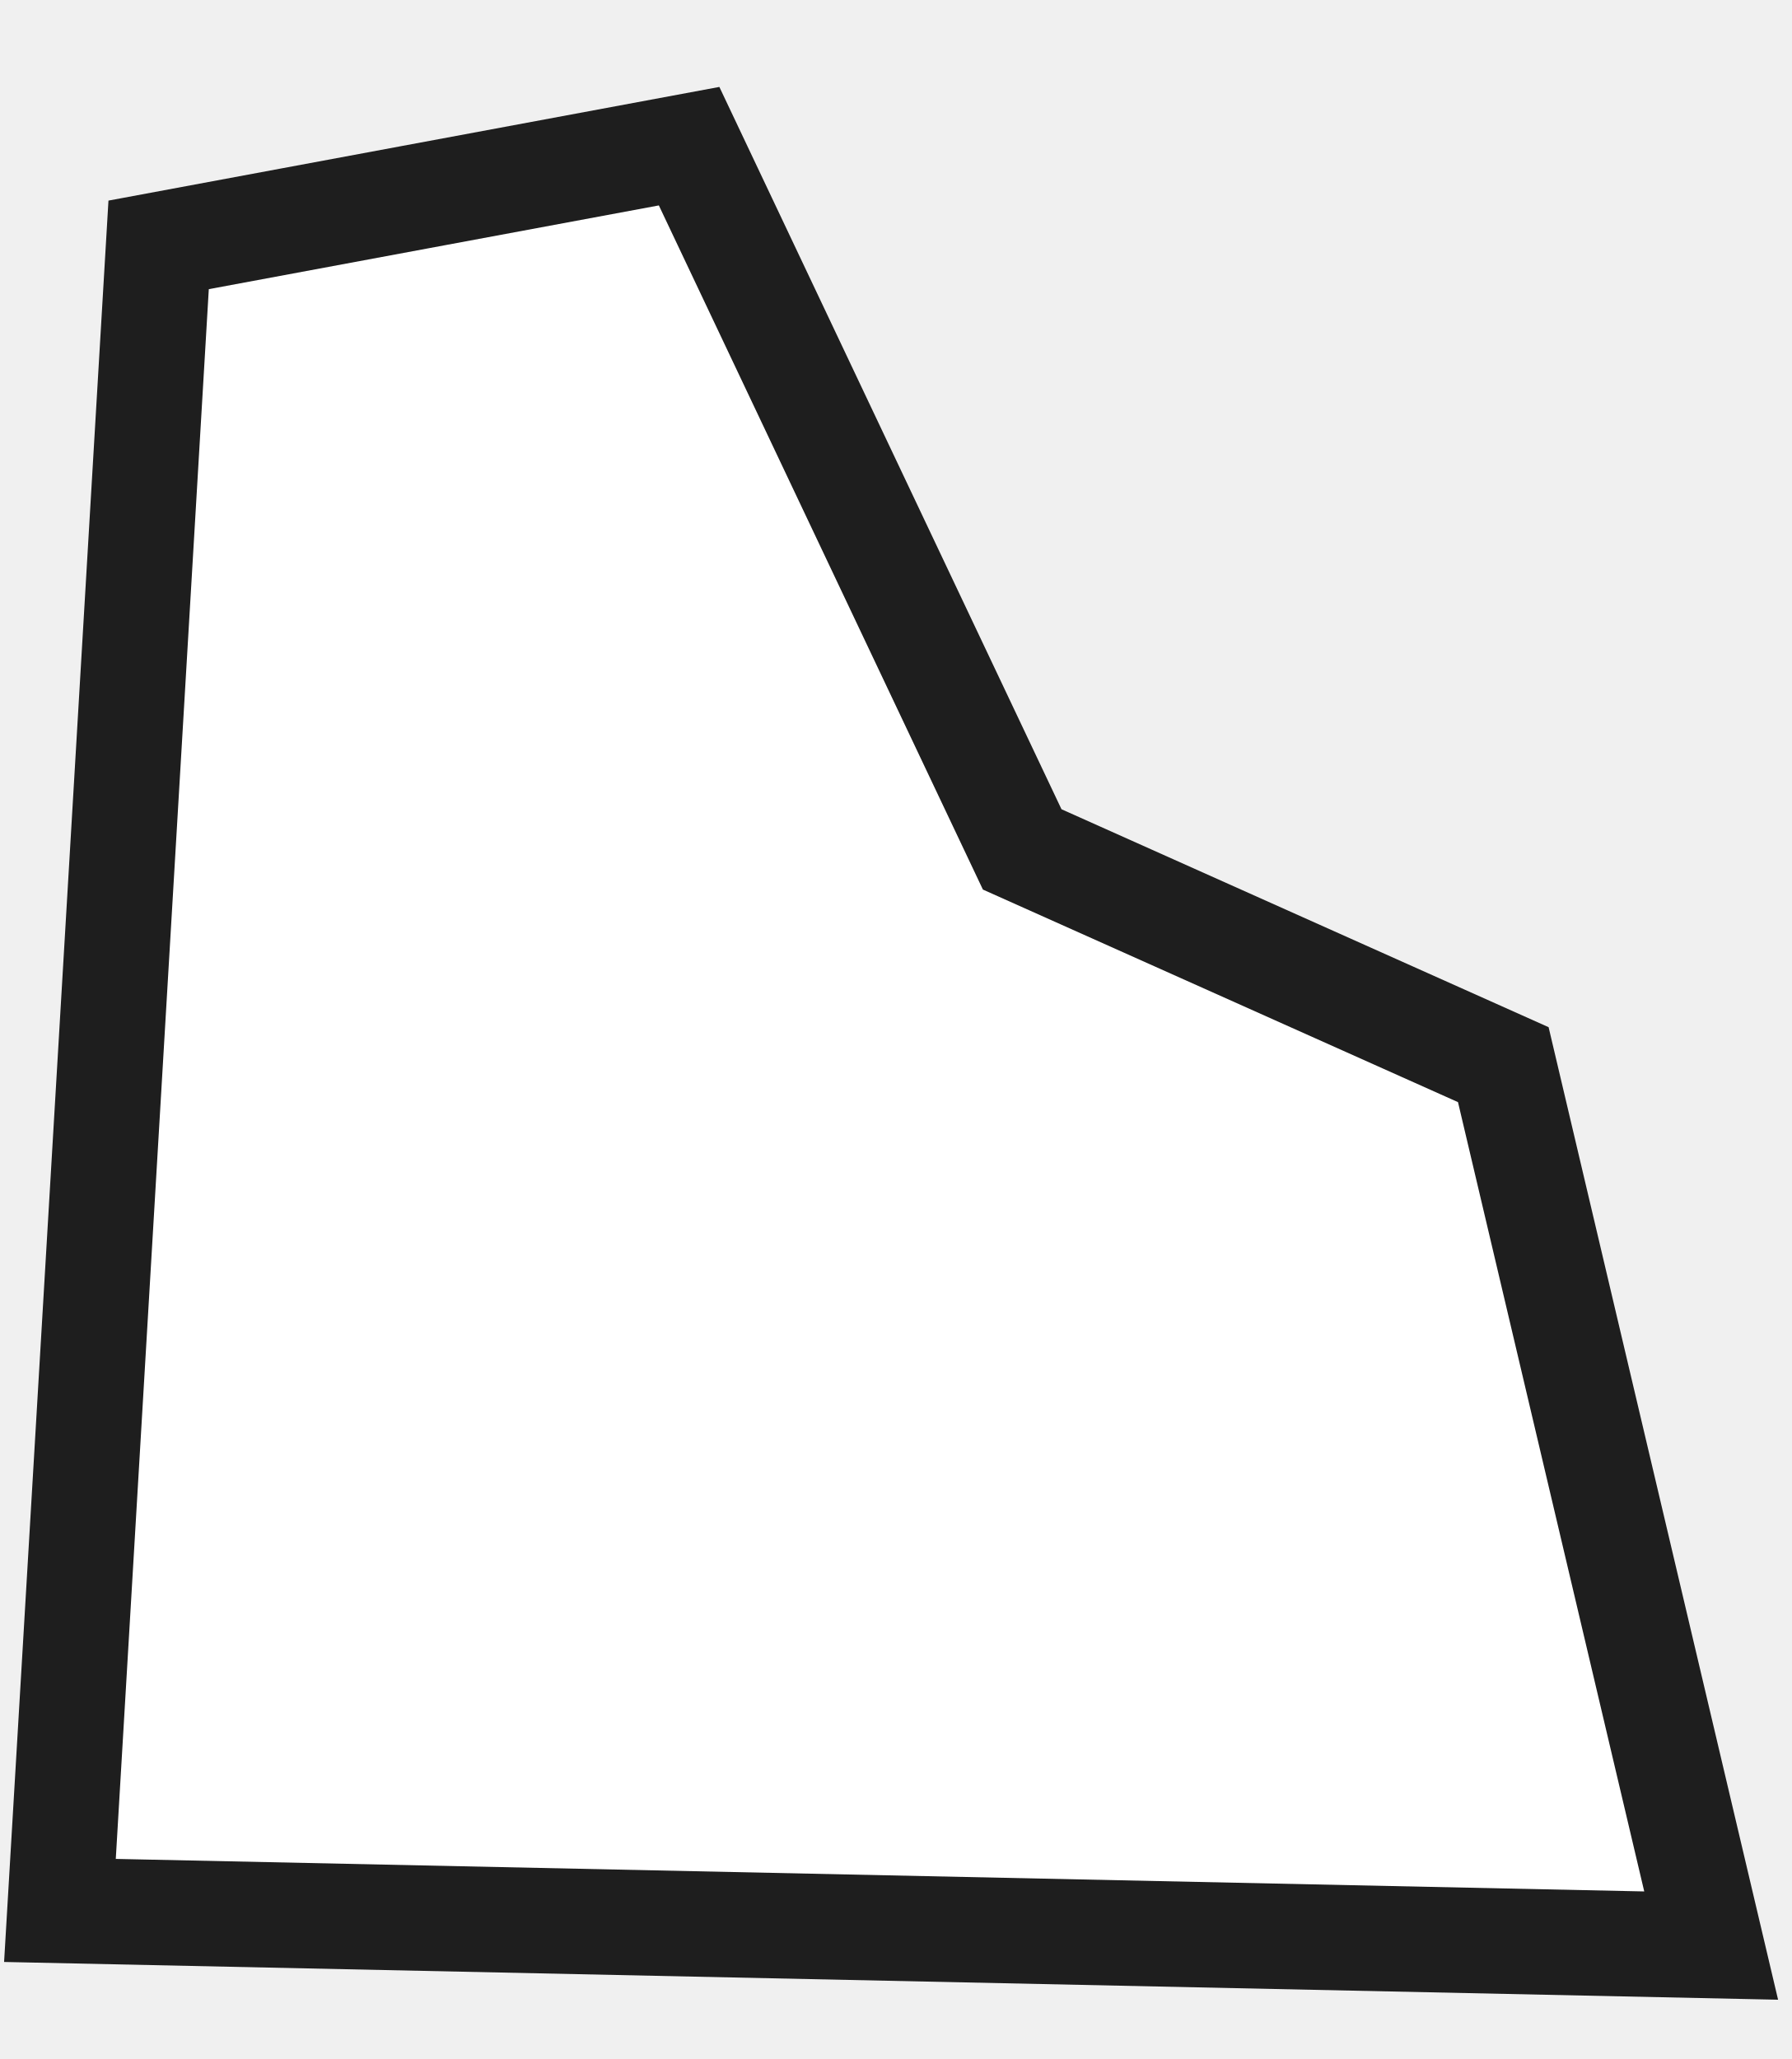
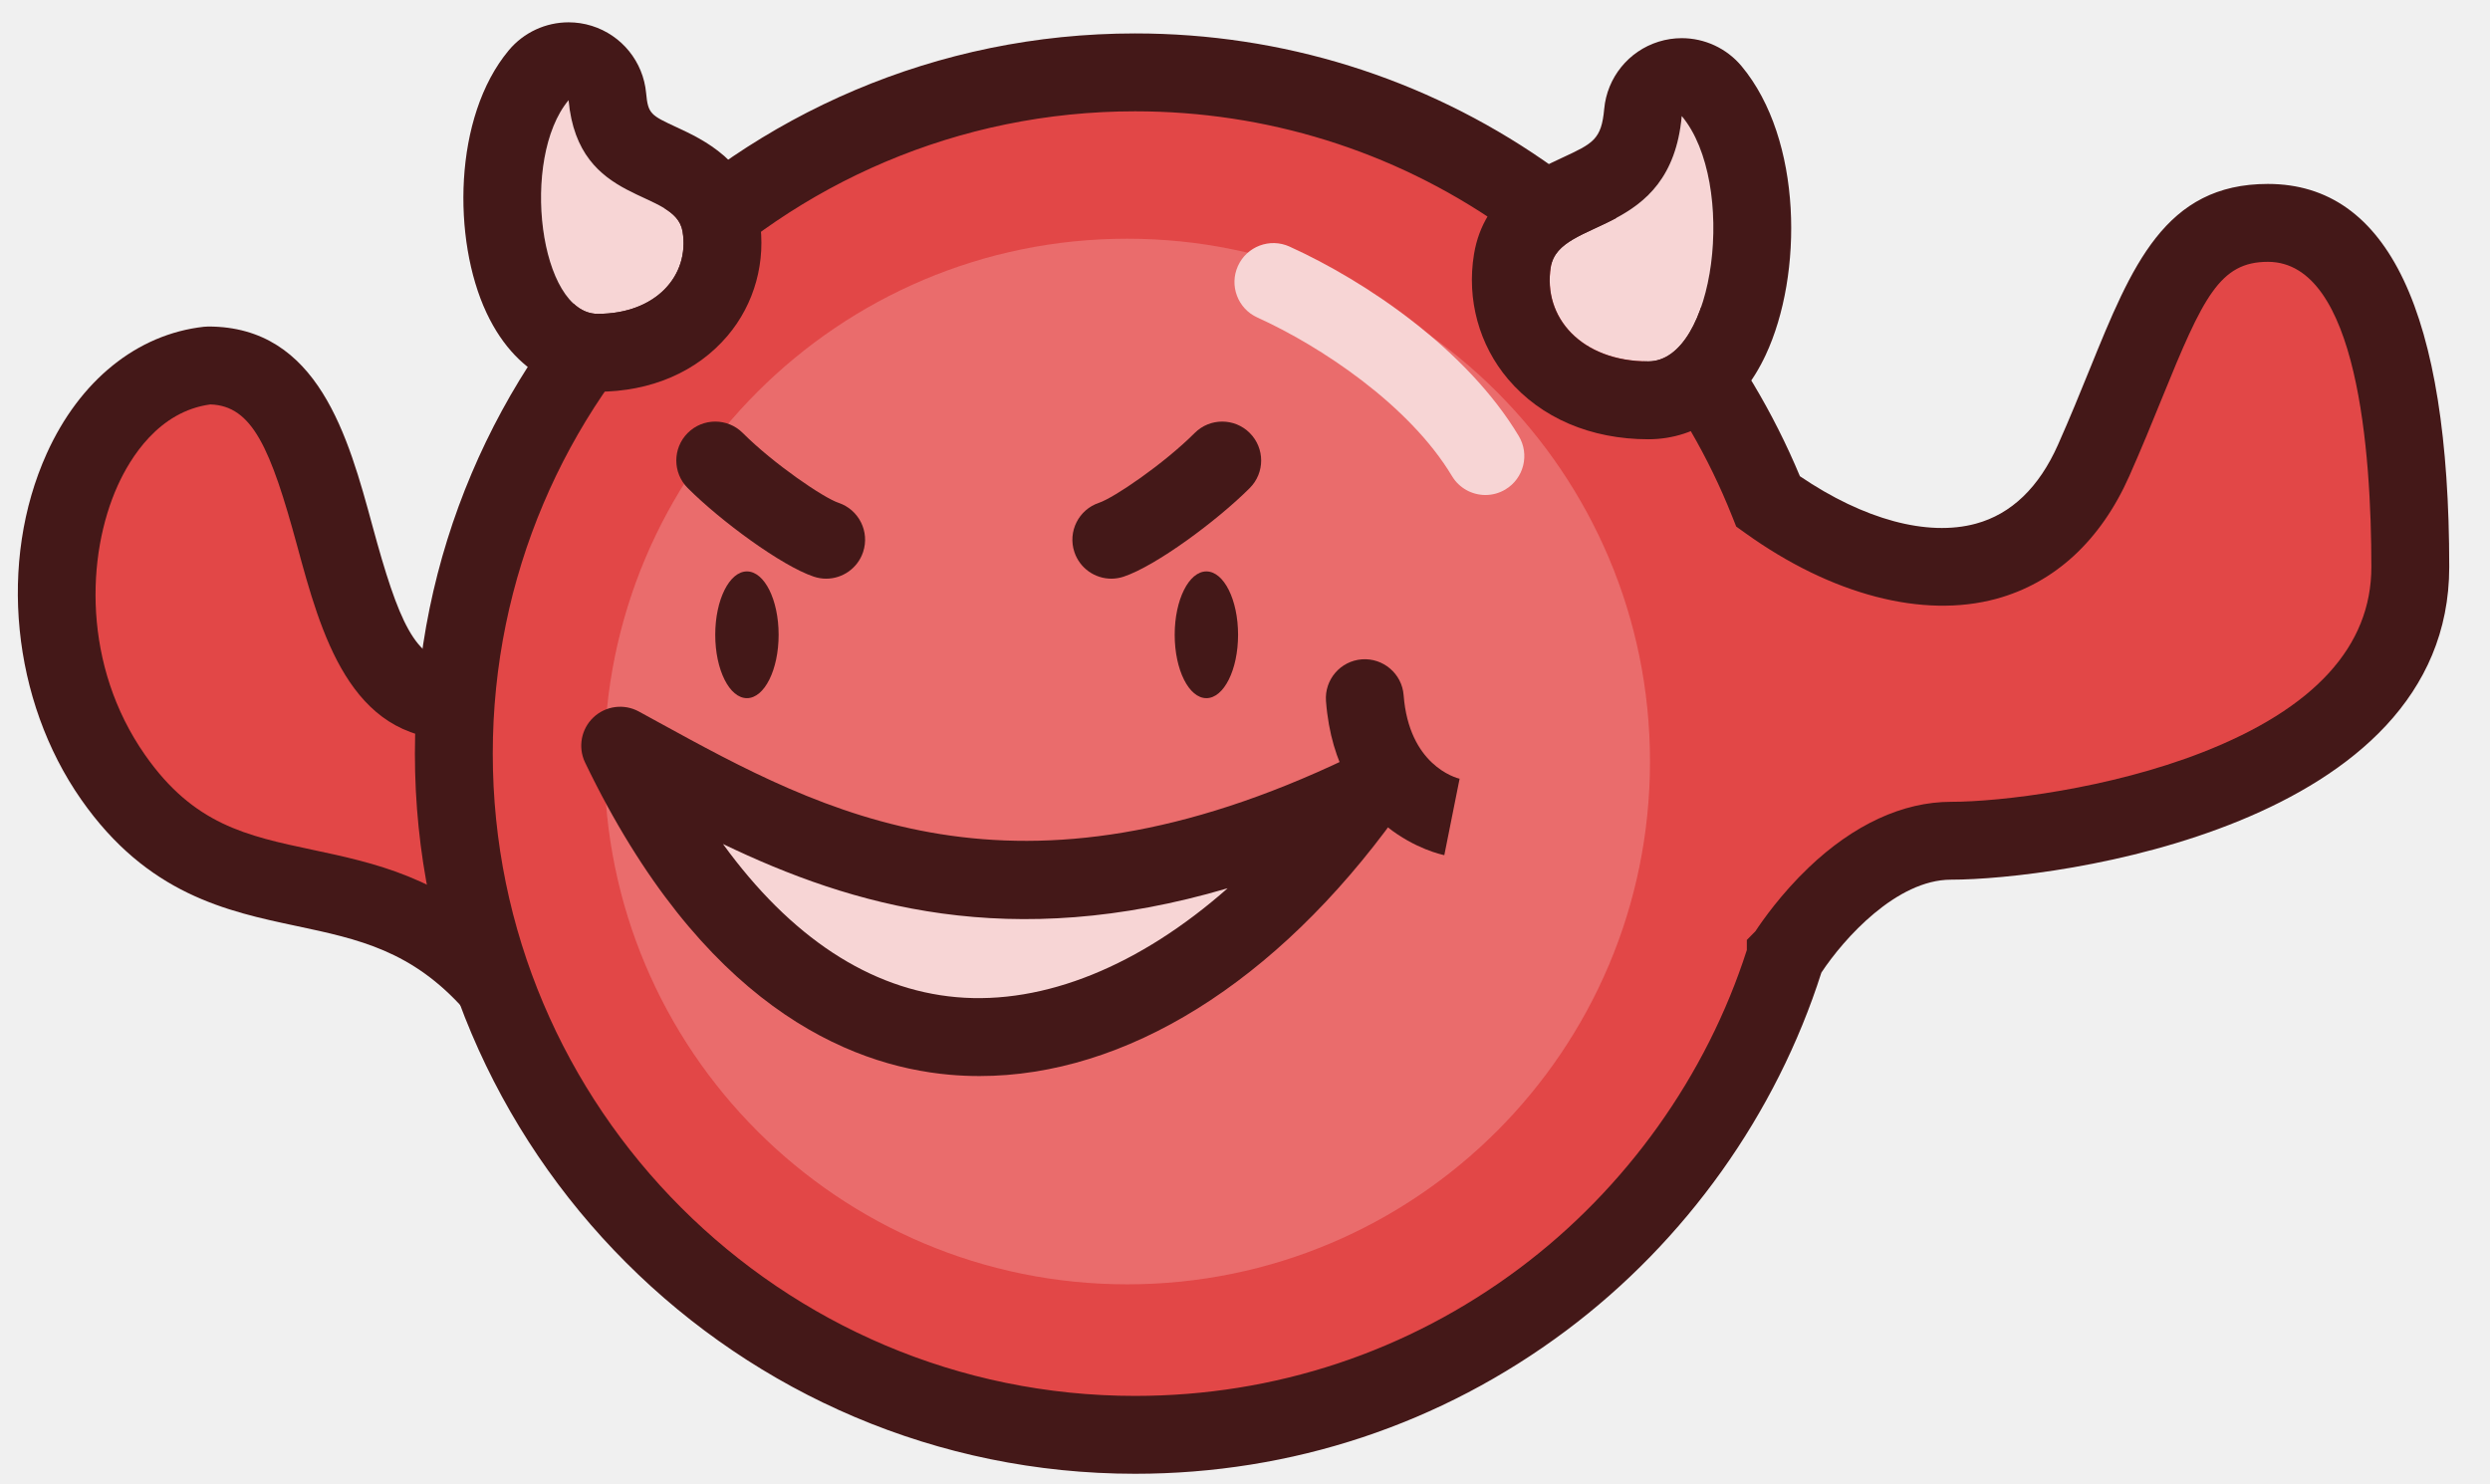
- <svg xmlns="http://www.w3.org/2000/svg" version="1.1" id="Layer_1" x="0px" y="0px" viewBox="0 0 51 58.597" style="enable-background:new 0 0 51 58.597;" xml:space="preserve">
-   <polygon style="fill:#FFFFFF;stroke:#1E1E1E;stroke-width:3;stroke-miterlimit:10;" points="48.702,55.369 42.786,30.299   29.093,24.173 19.613,4.16 4.515,6.969 1.706,54.369 " />
+ <svg xmlns="http://www.w3.org/2000/svg" version="1.1" id="Layer_1" x="0px" y="0px" viewBox="0 0 383.695 228.597" style="enable-background:new 0 0 383.695 228.597;" xml:space="preserve">
+   <g>
+     <g>
+       <path style="fill:#E24747;" d="M32.092,56.317c24.413,0,14.648,51.62,37.841,51.62    c18.31,0,18.446,56.071,6.171,43.728c-19.599-22.108-41.571-7.46-58.66-31.873S10.12,58.758,32.092,56.317z" />
+       <path style="fill:#441818;" d="M79.336,159.431c-2.116,0-4.75-0.784-7.486-3.535l-0.235-0.251    c-8.129-9.169-16.372-10.92-25.917-12.947c-10.759-2.285-22.955-4.874-33.169-19.466    C1.826,107.943-0.314,86.502,7.204,69.879c5.094-11.264,13.924-18.381,24.226-19.525l0.663-0.037    c16.95,0,21.581,17.041,25.303,30.732c4.003,14.73,6.63,20.887,12.538,20.887    c4.977,0,14.003,2.535,18.536,19.513c1.716,6.429,2.454,13.938,2.023,20.602    c-0.548,8.481-2.853,13.946-6.849,16.244C82.951,158.692,81.388,159.431,79.336,159.431z M32.415,62.322    c-7.979,1.072-12.362,8.268-14.277,12.502c-4.854,10.734-5.431,27.737,4.222,41.527    c7.502,10.718,15.59,12.435,25.831,14.609c9.372,1.99,19.899,4.226,29.921,14.104    c1.078-6.13,0.684-18.394-3.461-26.552c-0.868-1.709-2.636-4.576-4.718-4.576    c-16.035,0-20.517-16.49-24.118-29.74C41.69,69.017,38.88,62.528,32.415,62.322z" />
+     </g>
+     <g>
+       <path style="fill:#E24747;" d="M371.415,87.371c0,34.862-56.127,42.187-70.775,42.187    c-14.184,0-24.779,16.674-25.439,17.724c-0.024,0.024-0.024,0.049-0.024,0.049    c-13.281,42.748-53.148,73.778-100.266,73.778c-57.982,0-104.978-46.996-104.978-104.978    S116.929,11.152,174.911,11.152c44.261,0,82.127,27.392,97.556,66.136c18.408,13.208,40.38,15.649,50.145-6.323    s12.207-36.62,26.855-36.62S371.415,52.484,371.415,87.371z" />
+       <path style="fill:#441818;" d="M174.911,227.107c-61.193,0-110.978-49.784-110.978-110.978s49.785-110.978,110.978-110.978    c22.646,0,44.432,6.778,63,19.602c17.631,12.177,31.238,28.962,39.443,48.629    c9.834,6.678,19.643,9.343,27.108,7.316c5.477-1.487,9.738-5.582,12.667-12.171    c1.848-4.157,3.402-7.984,4.905-11.686c6.468-15.921,11.576-28.497,27.432-28.497    c18.545,0,27.948,19.859,27.948,59.026c0,40.008-60.558,48.187-76.774,48.187c-8.373,0-16.493,9.045-19.976,14.322    c-6.96,21.819-20.906,41.389-39.339,55.175C222.036,219.481,199.07,227.107,174.911,227.107z M174.911,17.152    c-54.577,0-98.978,44.401-98.978,98.978s44.401,98.978,98.978,98.978c21.548,0,42.028-6.8,59.228-19.663    c16.398-12.264,28.814-29.652,35.037-49.039v-1.56l1.319-1.337c1.087-1.649,3.997-5.801,8.21-9.822    c6.941-6.626,14.526-10.128,21.935-10.128c7.716,0,24.39-2.026,38.699-7.609    c17.303-6.75,26.075-16.365,26.075-28.577c0-17.562-2.072-47.026-15.948-47.026    c-7.401,0-9.972,5.4-16.314,21.013c-1.468,3.613-3.132,7.709-5.059,12.044    c-4.402,9.906-11.487,16.434-20.488,18.877c-11.312,3.069-25.395-0.616-38.638-10.117l-1.427-1.024l-0.649-1.631    c-7.242-18.186-19.622-33.706-35.802-44.88C214.537,23.195,195.11,17.152,174.911,17.152z" />
+     </g>
+     <g>
+       <path style="fill:#F7D5D5;" d="M87.614,15.44c-7.483,8.98-4.49,32.926,4.49,32.926s14.189-5.907,13.081-12.681    S89.111,31.903,87.614,15.44z" />
+       <path style="fill:#441818;" d="M87.614,15.44C89.111,31.903,104.077,28.91,105.185,35.685    c1.108,6.775-4.101,12.681-13.081,12.681S80.131,24.42,87.614,15.44 M87.615,3.44    c-3.502,0-6.901,1.536-9.22,4.318c-8.567,10.28-8.696,29.196-3.442,40.413    c5.155,11.006,13.711,12.194,17.151,12.194c8.178,0,15.276-3.053,19.987-8.597    c4.202-4.945,6.002-11.514,4.937-18.022c-1.454-8.892-8.777-12.289-12.711-14.114    c-4.037-1.873-4.46-2.069-4.752-5.279c-0.439-4.834-3.747-8.927-8.381-10.37    C90.008,3.617,88.806,3.44,87.615,3.44L87.615,3.44z" />
+     </g>
+     <g>
+       <path style="fill:#F7D5D5;" d="M259.149,17.882c8.593,10.311,5.156,37.808-5.156,37.808    c-10.311,0-16.293-6.782-15.021-14.562C240.245,33.349,257.431,36.786,259.149,17.882z" />
+       <path style="fill:#441818;" d="M259.149,17.882c8.593,10.311,5.156,37.808-5.156,37.808s-16.293-6.782-15.021-14.562    C240.245,33.349,257.431,36.786,259.149,17.882 M259.148,5.881c-1.19,0-2.393,0.177-3.568,0.544    c-4.634,1.444-7.942,5.537-8.381,10.37c-0.428,4.708-1.71,5.303-6.479,7.516    c-4.219,1.957-12.071,5.6-13.589,14.88c-1.138,6.957,0.783,13.975,5.269,19.255    c5.066,5.961,12.735,9.244,21.595,9.244c7.629,0,14.22-4.73,18.083-12.978    c5.801-12.386,5.696-33.228-3.708-44.513C266.049,7.417,262.65,5.881,259.148,5.881L259.148,5.881z" />
+     </g>
+     <circle style="fill:#EA6C6C;" cx="173.69" cy="117.35" r="80.564" />
+     <ellipse style="fill:#441818;" cx="115.098" cy="97.82" rx="4.883" ry="9.765" />
+     <ellipse style="fill:#441818;" cx="185.897" cy="97.82" rx="4.883" ry="9.765" />
+     <g>
+       <path style="fill:#F7D5D5;" d="M95.567,114.909c26.855,14.648,58.592,34.179,114.743,7.324    C178.573,166.177,127.305,180.825,95.567,114.909z" />
+       <path style="fill:#441818;" d="M150.935,165.817c-1.543,0-3.081-0.067-4.616-0.204    c-15.725-1.394-38.231-10.87-56.158-48.101c-1.13-2.348-0.616-5.157,1.272-6.952    c1.889-1.795,4.721-2.164,7.007-0.919l2.898,1.586c25.783,14.138,55.006,30.163,106.383,5.592    c2.475-1.183,5.436-0.539,7.194,1.567c1.758,2.106,1.864,5.135,0.259,7.358    C196.617,151.441,173.445,165.817,150.935,165.817z M111.406,130.057c10.41,14.346,22.634,22.421,35.973,23.603    c13.562,1.206,28.315-4.882,41.795-16.781C155.616,146.763,131.352,139.644,111.406,130.057z" />
+     </g>
+     <path style="fill:#441818;" d="M171.248,89.173c-2.512,0-4.853-1.59-5.691-4.104c-1.048-3.144,0.651-6.542,3.795-7.589   c2.308-0.769,9.992-6.004,14.743-10.757c2.343-2.343,6.141-2.344,8.485-0.001c2.344,2.343,2.344,6.142,0.001,8.485   c-5.081,5.082-14.473,12.002-19.435,13.656C172.517,89.073,171.877,89.173,171.248,89.173z" />
+     <path style="fill:#441818;" d="M127.306,89.173c-0.629,0-1.269-0.1-1.898-0.31   c-4.961-1.654-14.352-8.574-19.435-13.656c-2.344-2.343-2.344-6.142,0-8.485c2.342-2.343,6.143-2.343,8.484,0   c4.753,4.753,12.438,9.988,14.745,10.757c3.144,1.048,4.843,4.446,3.795,7.589   C132.159,87.583,129.817,89.173,127.306,89.173z" />
+     <g>
+       <path style="fill:#F7D5D5;" d="M210.31,107.585c1.221,15.869,13.427,18.31,13.427,18.31" />
+       <path style="fill:#441818;" d="M222.561,131.778c-0.681-0.136-16.682-3.564-18.233-23.733    c-0.254-3.304,2.219-6.188,5.522-6.442c3.295-0.245,6.189,2.219,6.442,5.522    c0.824,10.72,7.917,12.716,8.723,12.908l-0.101-0.021L222.561,131.778z" />
+     </g>
+     <path style="fill:#F7D5D5;" d="M228.895,76.28c-2.038,0-4.025-1.039-5.15-2.914   c-6.597-10.993-20.282-20.037-29.997-24.441c-3.018-1.368-4.356-4.924-2.987-7.942   c1.368-3.019,4.922-4.356,7.942-2.988c11.829,5.363,27.322,15.849,35.331,29.197   c1.705,2.841,0.784,6.527-2.058,8.232C231.011,76.004,229.946,76.28,228.895,76.28z" />
+   </g>
</svg>
